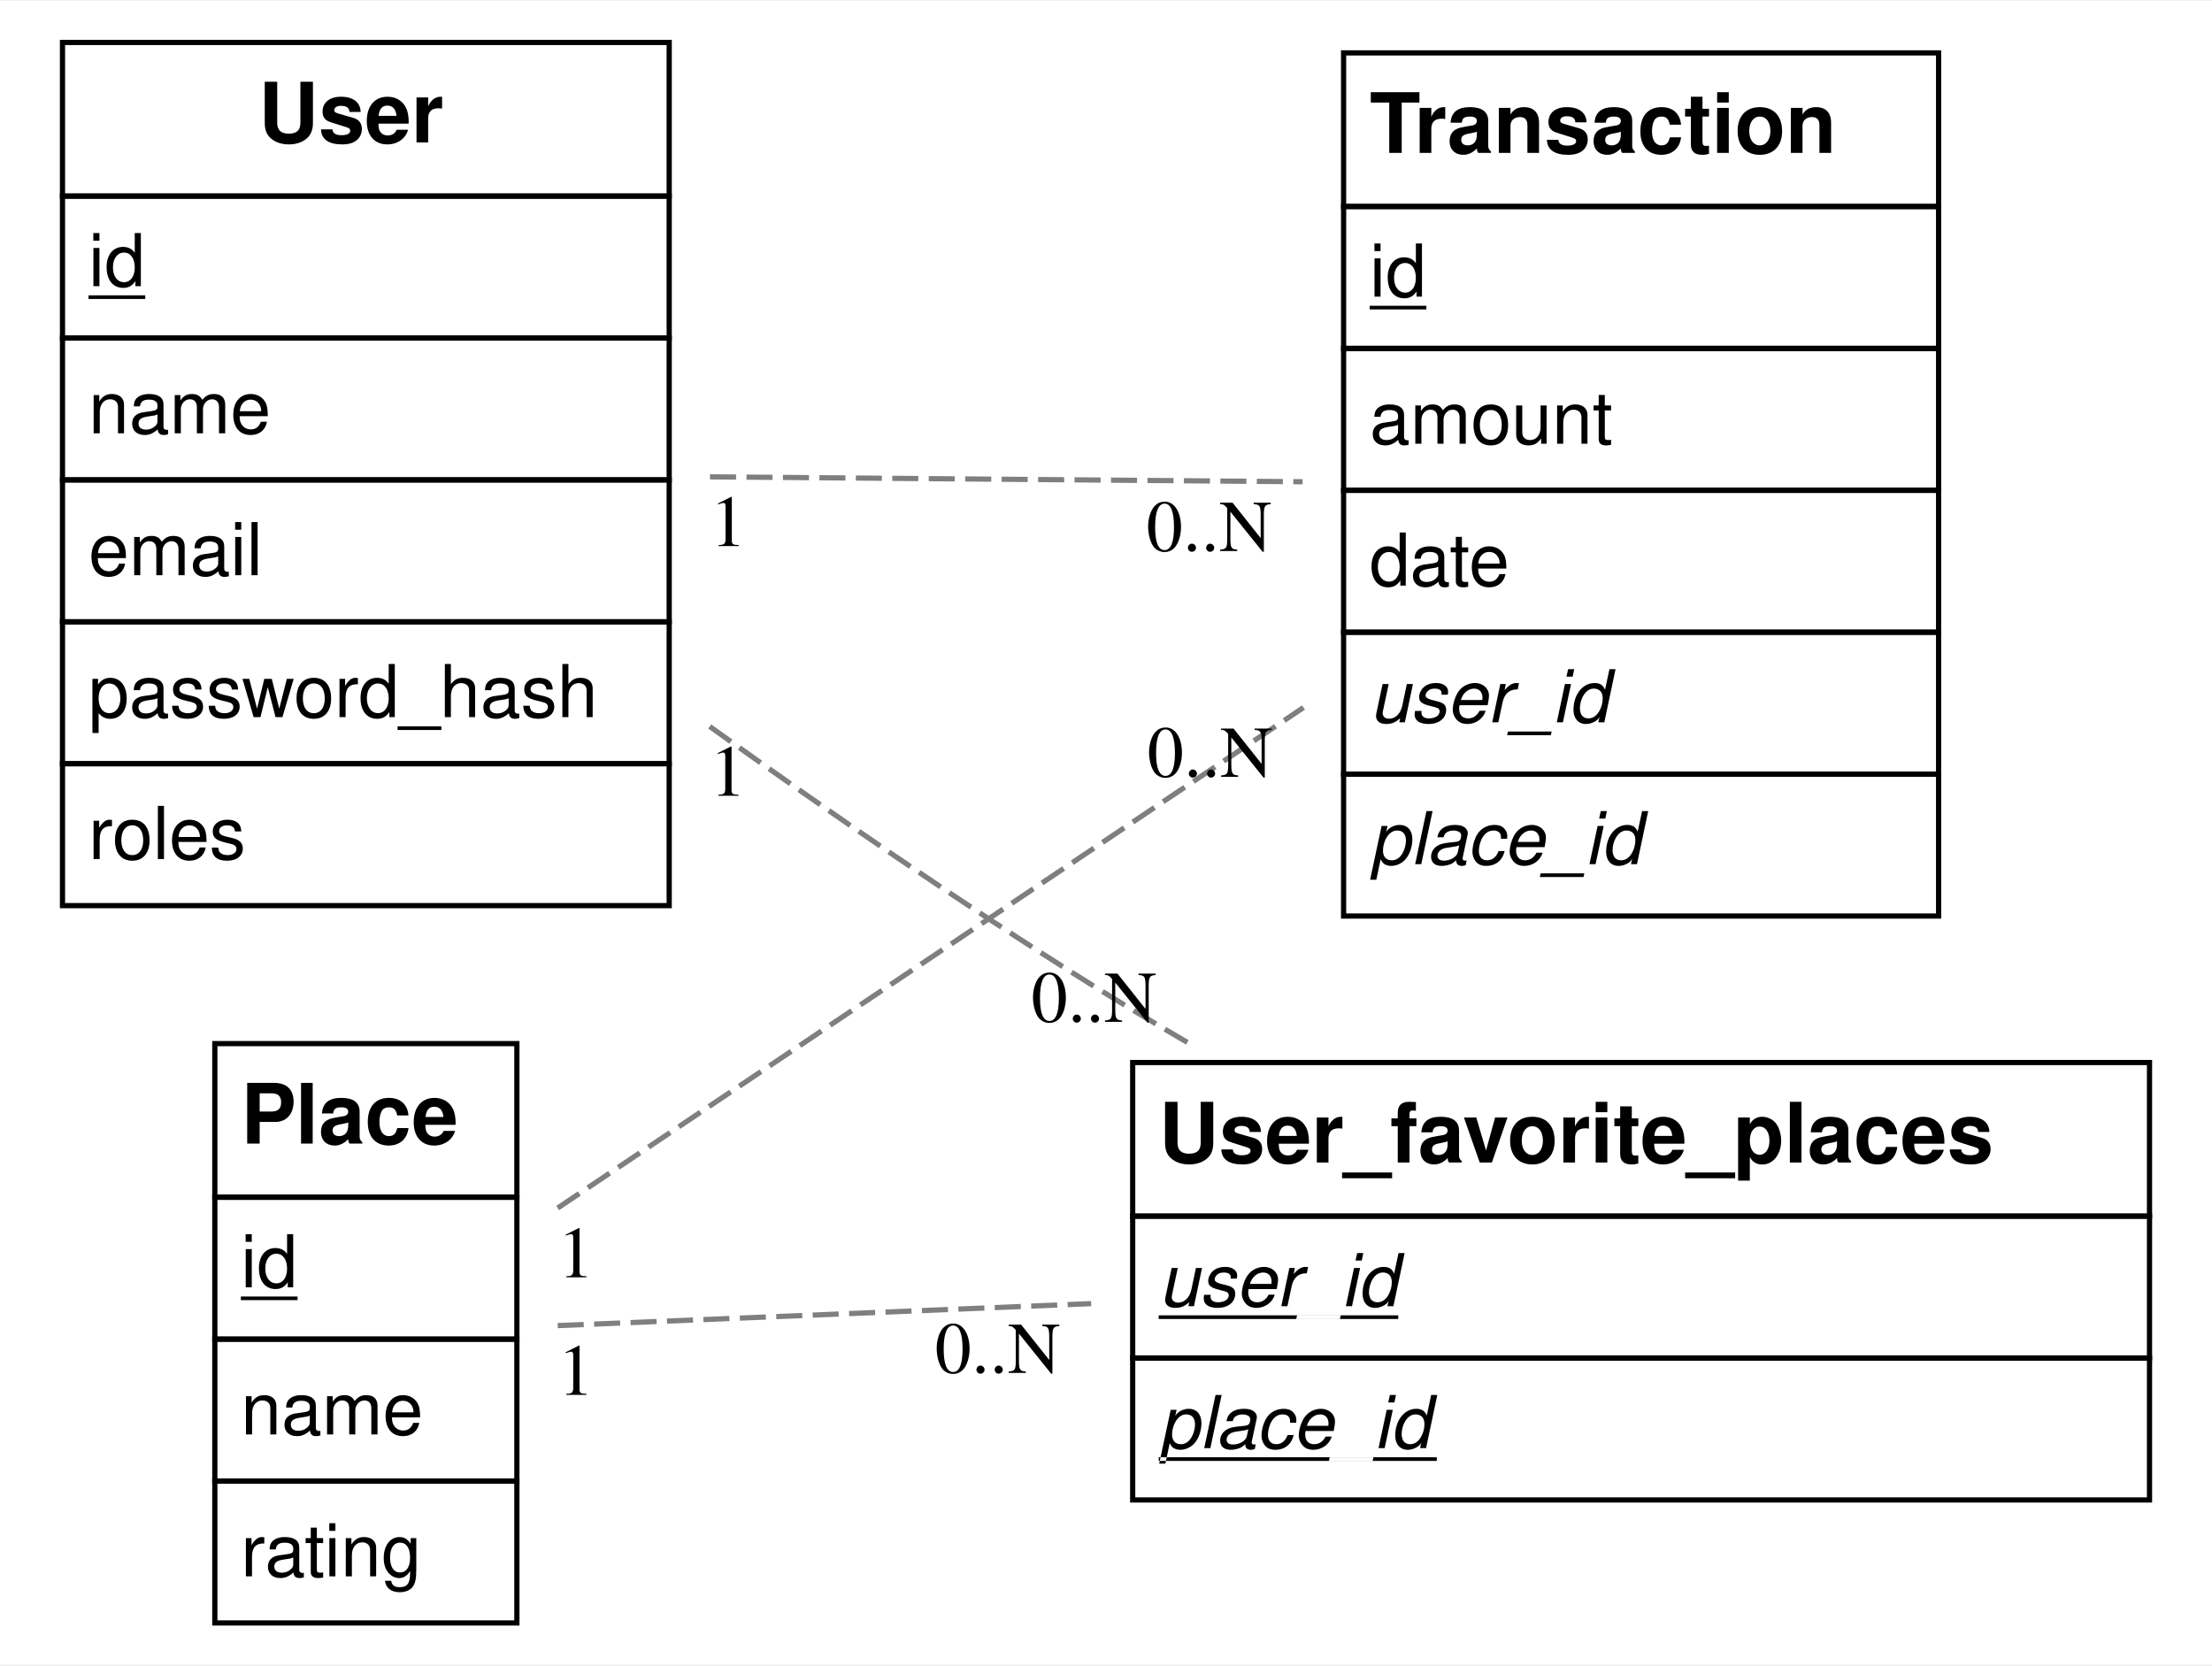
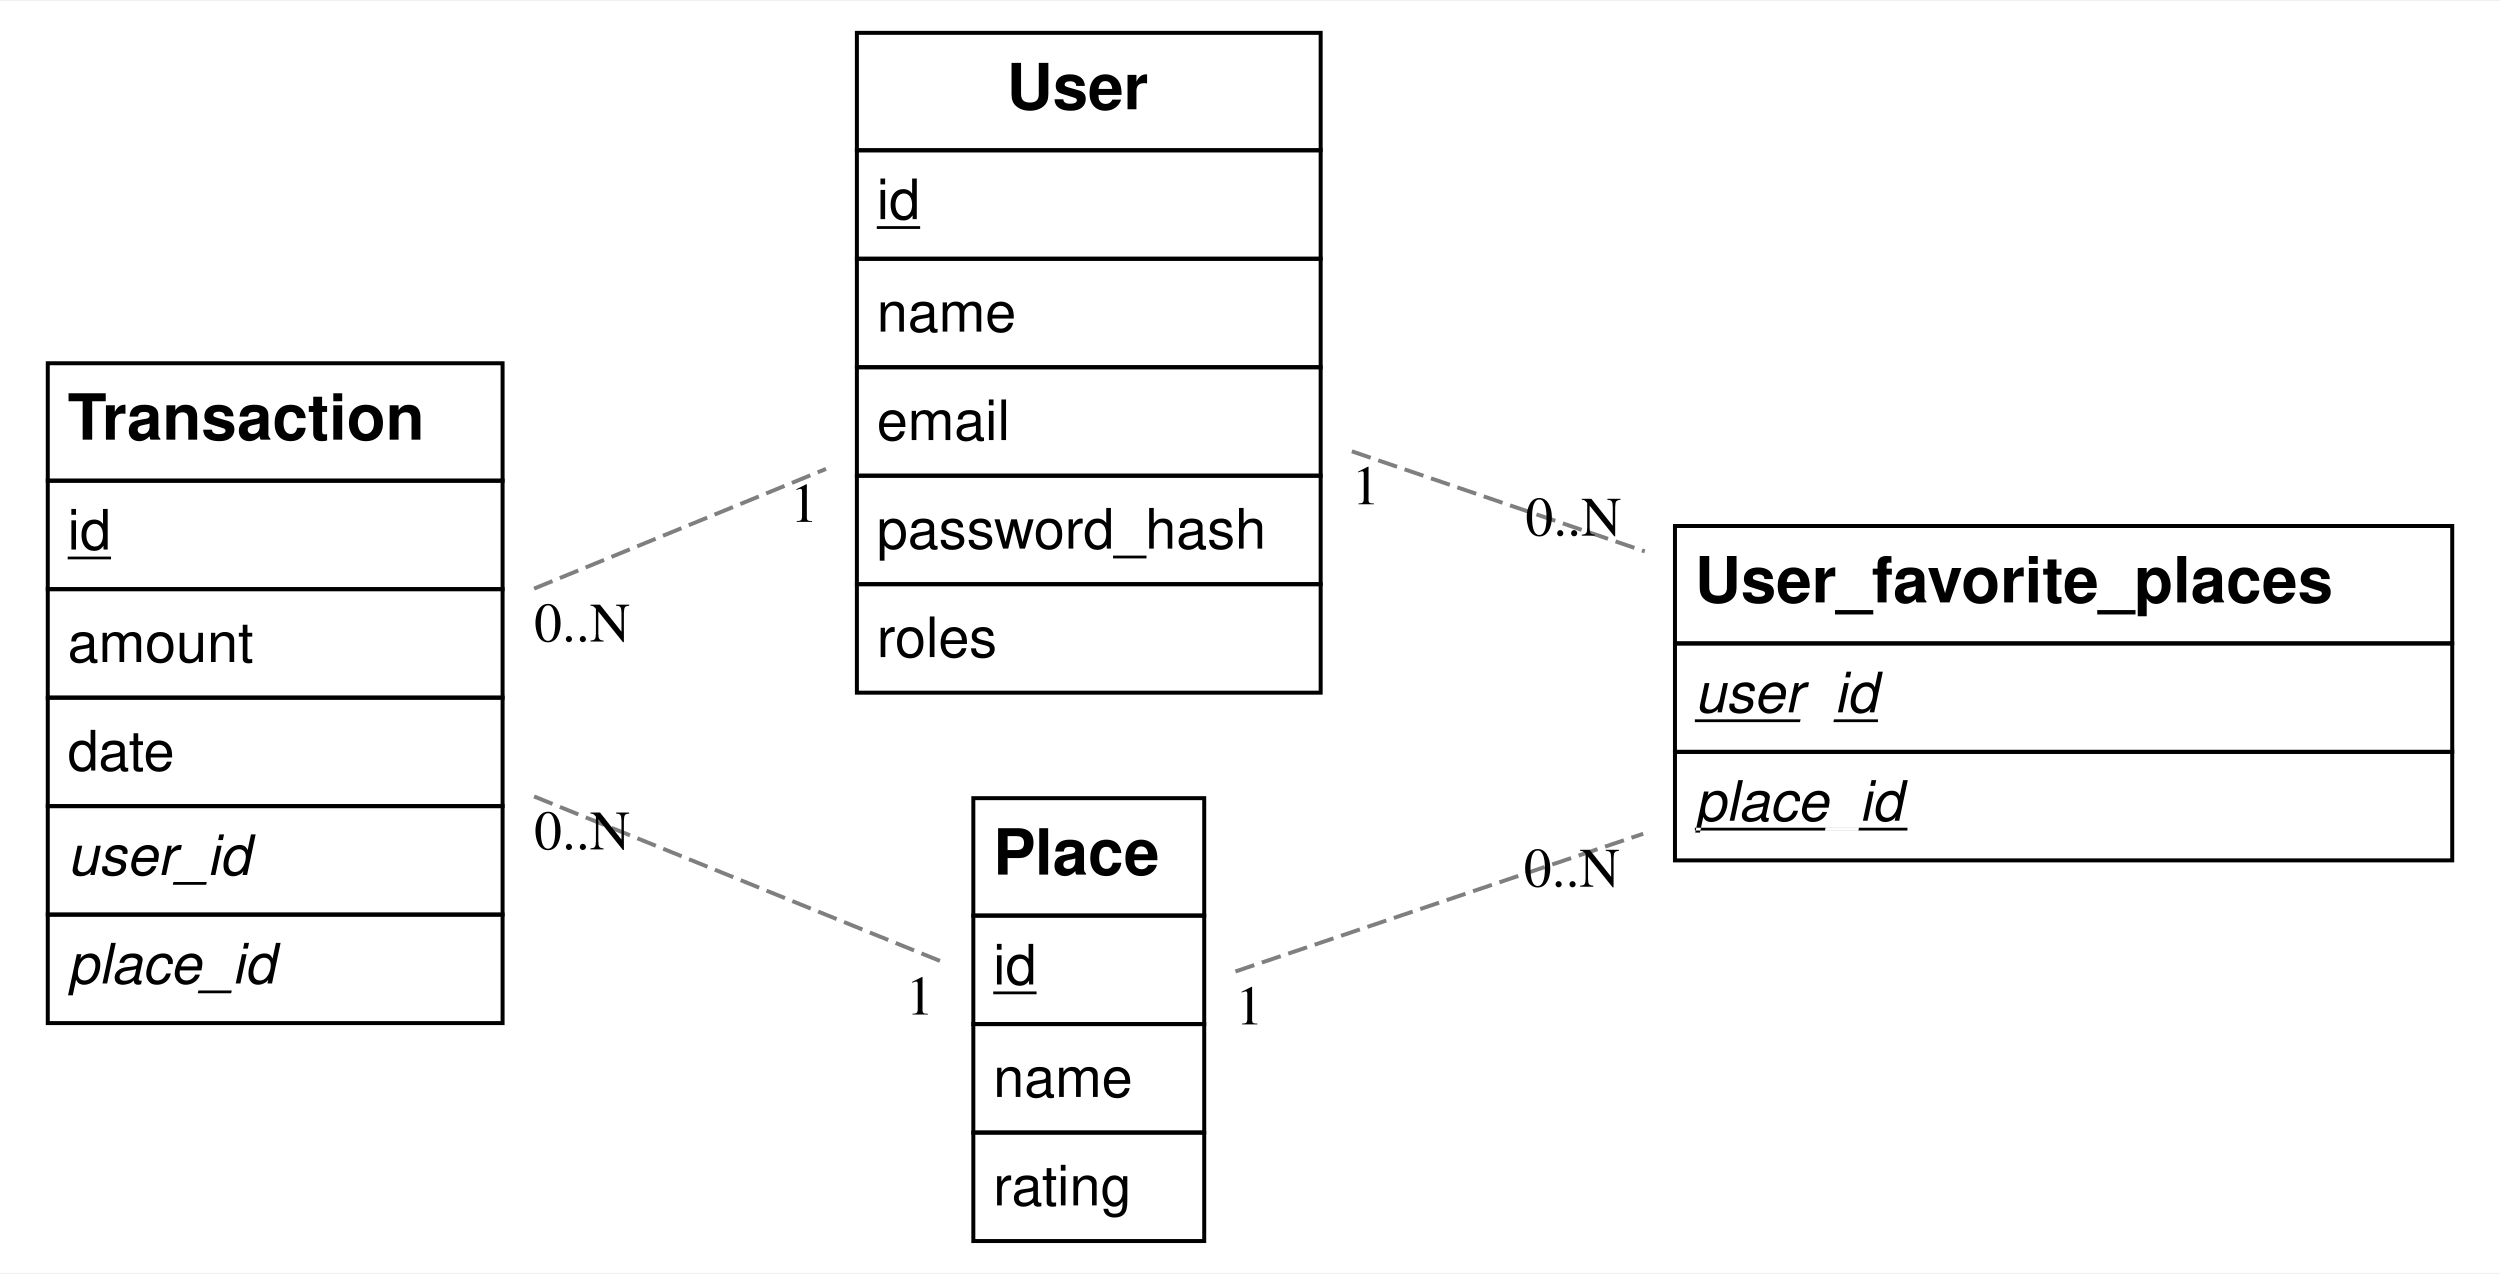
- <svg xmlns="http://www.w3.org/2000/svg" width="425pt" height="320pt" viewBox="0.00 0.00 424.75 319.50">
+ <svg xmlns="http://www.w3.org/2000/svg" width="628pt" height="320pt" viewBox="0.00 0.00 628.00 319.50">
  <g id="graph0" class="graph" transform="scale(1 1) rotate(0) translate(4 315.5)">
-     <polygon fill="white" stroke="none" points="-4,4 -4,-315.5 420.75,-315.5 420.75,4 -4,4" />
+     <polygon fill="white" stroke="none" points="-4,4 -4,-315.5 624,-315.5 624,4 -4,4" />
    <g id="node1" class="node">
-       <polygon fill="none" stroke="black" points="8,-278 8,-307.5 124.5,-307.5 124.5,-278 8,-278" />
-       <text text-anchor="start" x="45.62" y="-288.3" font-family="Helvetica,sans-Serif" font-weight="bold" font-size="16.00">User</text>
-       <polygon fill="none" stroke="black" points="8,-250.75 8,-278 124.5,-278 124.5,-250.75 8,-250.75" />
-       <text text-anchor="start" x="13" y="-260.7" font-family="Helvetica,sans-Serif" text-decoration="underline" font-size="14.00">id</text>
-       <polygon fill="none" stroke="black" points="8,-223.5 8,-250.75 124.5,-250.75 124.5,-223.5 8,-223.5" />
-       <text text-anchor="start" x="13" y="-232.45" font-family="Helvetica,sans-Serif" font-size="14.00">name</text>
-       <polygon fill="none" stroke="black" points="8,-196.25 8,-223.5 124.5,-223.5 124.5,-196.25 8,-196.25" />
-       <text text-anchor="start" x="13" y="-205.2" font-family="Helvetica,sans-Serif" font-size="14.00">email</text>
-       <polygon fill="none" stroke="black" points="8,-169 8,-196.25 124.5,-196.25 124.5,-169 8,-169" />
-       <text text-anchor="start" x="13" y="-177.95" font-family="Helvetica,sans-Serif" font-size="14.00">password_hash</text>
-       <polygon fill="none" stroke="black" points="8,-141.75 8,-169 124.5,-169 124.5,-141.75 8,-141.75" />
-       <text text-anchor="start" x="13" y="-150.7" font-family="Helvetica,sans-Serif" font-size="14.00">roles</text>
+       <polygon fill="none" stroke="black" points="211.25,-278 211.25,-307.5 327.75,-307.5 327.75,-278 211.25,-278" />
+       <text text-anchor="start" x="248.88" y="-288.3" font-family="Helvetica,sans-Serif" font-weight="bold" font-size="16.00">User</text>
+       <polygon fill="none" stroke="black" points="211.25,-250.75 211.25,-278 327.75,-278 327.75,-250.75 211.25,-250.75" />
+       <text text-anchor="start" x="216.25" y="-260.7" font-family="Helvetica,sans-Serif" text-decoration="underline" font-size="14.00">id</text>
+       <polygon fill="none" stroke="black" points="211.25,-223.5 211.25,-250.75 327.75,-250.75 327.75,-223.5 211.25,-223.5" />
+       <text text-anchor="start" x="216.25" y="-232.45" font-family="Helvetica,sans-Serif" font-size="14.00">name</text>
+       <polygon fill="none" stroke="black" points="211.25,-196.25 211.25,-223.5 327.75,-223.5 327.75,-196.25 211.25,-196.25" />
+       <text text-anchor="start" x="216.25" y="-205.2" font-family="Helvetica,sans-Serif" font-size="14.00">email</text>
+       <polygon fill="none" stroke="black" points="211.25,-169 211.25,-196.25 327.75,-196.25 327.75,-169 211.25,-169" />
+       <text text-anchor="start" x="216.25" y="-177.95" font-family="Helvetica,sans-Serif" font-size="14.00">password_hash</text>
+       <polygon fill="none" stroke="black" points="211.25,-141.75 211.25,-169 327.75,-169 327.75,-141.75 211.25,-141.75" />
+       <text text-anchor="start" x="216.25" y="-150.7" font-family="Helvetica,sans-Serif" font-size="14.00">roles</text>
+     </g>
+     <g id="node4" class="node">
+       <polygon fill="none" stroke="black" points="416.75,-154.12 416.75,-183.62 612,-183.62 612,-154.12 416.75,-154.12" />
+       <text text-anchor="start" x="421.75" y="-164.43" font-family="Helvetica,sans-Serif" font-weight="bold" font-size="16.00">User_favorite_places</text>
+       <polygon fill="none" stroke="black" points="416.75,-126.88 416.75,-154.12 612,-154.12 612,-126.88 416.75,-126.88" />
+       <text text-anchor="start" x="421.75" y="-136.82" font-family="Helvetica,sans-Serif" font-style="italic" text-decoration="underline" font-size="14.00">user_id</text>
+       <polygon fill="none" stroke="black" points="416.75,-99.62 416.75,-126.88 612,-126.88 612,-99.62 416.75,-99.62" />
+       <text text-anchor="start" x="421.75" y="-109.58" font-family="Helvetica,sans-Serif" font-style="italic" text-decoration="underline" font-size="14.00">place_id</text>
+     </g>
+     <g id="edge3" class="edge">
+       <path fill="none" stroke="#7f7f7f" stroke-dasharray="5,2" d="M335.59,-202.38C358.21,-194.65 384.18,-185.77 409.17,-177.24" />
+       <text text-anchor="start" x="379.17" y="-181.19" font-family="Times,serif" font-size="14.00">0..N</text>
+       <text text-anchor="start" x="335.59" y="-189.08" font-family="Times,serif" font-size="14.00">1</text>
+     </g>
+     <g id="node2" class="node">
+       <polygon fill="none" stroke="black" points="8,-195 8,-224.5 122.25,-224.5 122.25,-195 8,-195" />
+       <text text-anchor="start" x="13" y="-205.3" font-family="Helvetica,sans-Serif" font-weight="bold" font-size="16.00">Transaction</text>
+       <polygon fill="none" stroke="black" points="8,-167.75 8,-195 122.25,-195 122.25,-167.75 8,-167.75" />
+       <text text-anchor="start" x="13" y="-177.7" font-family="Helvetica,sans-Serif" text-decoration="underline" font-size="14.00">id</text>
+       <polygon fill="none" stroke="black" points="8,-140.5 8,-167.75 122.25,-167.75 122.25,-140.5 8,-140.5" />
+       <text text-anchor="start" x="13" y="-149.45" font-family="Helvetica,sans-Serif" font-size="14.00">amount</text>
+       <polygon fill="none" stroke="black" points="8,-113.25 8,-140.5 122.25,-140.5 122.25,-113.25 8,-113.25" />
+       <text text-anchor="start" x="13" y="-122.2" font-family="Helvetica,sans-Serif" font-size="14.00">date</text>
+       <polygon fill="none" stroke="black" points="8,-86 8,-113.25 122.25,-113.25 122.25,-86 8,-86" />
+       <text text-anchor="start" x="13" y="-95.95" font-family="Helvetica,sans-Serif" font-style="italic" font-size="14.00">user_id</text>
+       <polygon fill="none" stroke="black" points="8,-58.75 8,-86 122.25,-86 122.25,-58.75 8,-58.75" />
+       <text text-anchor="start" x="13" y="-68.7" font-family="Helvetica,sans-Serif" font-style="italic" font-size="14.00">place_id</text>
+     </g>
+     <g id="edge2" class="edge">
+       <path fill="none" stroke="#7f7f7f" stroke-dasharray="5,2" d="M130.16,-167.89C153.55,-177.48 180.02,-188.34 203.49,-197.96" />
+       <text text-anchor="start" x="194.49" y="-184.66" font-family="Times,serif" font-size="14.00">1</text>
+       <text text-anchor="start" x="130.16" y="-154.59" font-family="Times,serif" font-size="14.00">0..N</text>
    </g>
    <g id="node3" class="node">
-       <polygon fill="none" stroke="black" points="254,-276 254,-305.5 368.25,-305.5 368.25,-276 254,-276" />
-       <text text-anchor="start" x="259" y="-286.3" font-family="Helvetica,sans-Serif" font-weight="bold" font-size="16.00">Transaction</text>
-       <polygon fill="none" stroke="black" points="254,-248.75 254,-276 368.25,-276 368.25,-248.75 254,-248.75" />
-       <text text-anchor="start" x="259" y="-258.7" font-family="Helvetica,sans-Serif" text-decoration="underline" font-size="14.00">id</text>
-       <polygon fill="none" stroke="black" points="254,-221.5 254,-248.75 368.25,-248.75 368.25,-221.5 254,-221.5" />
-       <text text-anchor="start" x="259" y="-230.45" font-family="Helvetica,sans-Serif" font-size="14.00">amount</text>
-       <polygon fill="none" stroke="black" points="254,-194.25 254,-221.5 368.25,-221.5 368.25,-194.25 254,-194.25" />
-       <text text-anchor="start" x="259" y="-203.2" font-family="Helvetica,sans-Serif" font-size="14.00">date</text>
-       <polygon fill="none" stroke="black" points="254,-167 254,-194.25 368.25,-194.25 368.25,-167 254,-167" />
-       <text text-anchor="start" x="259" y="-176.95" font-family="Helvetica,sans-Serif" font-style="italic" font-size="14.00">user_id</text>
-       <polygon fill="none" stroke="black" points="254,-139.75 254,-167 368.25,-167 368.25,-139.75 254,-139.75" />
-       <text text-anchor="start" x="259" y="-149.7" font-family="Helvetica,sans-Serif" font-style="italic" font-size="14.00">place_id</text>
+       <polygon fill="none" stroke="black" points="240.5,-85.75 240.5,-115.25 298.5,-115.25 298.5,-85.75 240.5,-85.75" />
+       <text text-anchor="start" x="245.5" y="-96.05" font-family="Helvetica,sans-Serif" font-weight="bold" font-size="16.00">Place</text>
+       <polygon fill="none" stroke="black" points="240.5,-58.5 240.5,-85.75 298.5,-85.75 298.5,-58.5 240.5,-58.5" />
+       <text text-anchor="start" x="245.5" y="-68.45" font-family="Helvetica,sans-Serif" text-decoration="underline" font-size="14.00">id</text>
+       <polygon fill="none" stroke="black" points="240.5,-31.25 240.5,-58.5 298.5,-58.5 298.5,-31.25 240.5,-31.25" />
+       <text text-anchor="start" x="245.5" y="-40.2" font-family="Helvetica,sans-Serif" font-size="14.00">name</text>
+       <polygon fill="none" stroke="black" points="240.5,-4 240.5,-31.25 298.5,-31.25 298.5,-4 240.5,-4" />
+       <text text-anchor="start" x="245.5" y="-12.95" font-family="Helvetica,sans-Serif" font-size="14.00">rating</text>
    </g>
    <g id="edge1" class="edge">
-       <path fill="none" stroke="#7f7f7f" stroke-dasharray="5,2" d="M132.34,-224.09C167.6,-223.8 211.02,-223.44 246.12,-223.15" />
-       <text text-anchor="start" x="216.12" y="-209.85" font-family="Times,serif" font-size="14.00">0..N</text>
-       <text text-anchor="start" x="132.34" y="-210.79" font-family="Times,serif" font-size="14.00">1</text>
-     </g>
-     <g id="node4" class="node">
-       <polygon fill="none" stroke="black" points="213.5,-82.12 213.5,-111.62 408.75,-111.62 408.75,-82.12 213.5,-82.12" />
-       <text text-anchor="start" x="218.5" y="-92.42" font-family="Helvetica,sans-Serif" font-weight="bold" font-size="16.00">User_favorite_places</text>
-       <polygon fill="none" stroke="black" points="213.5,-54.88 213.5,-82.12 408.75,-82.12 408.75,-54.88 213.5,-54.88" />
-       <text text-anchor="start" x="218.5" y="-64.83" font-family="Helvetica,sans-Serif" font-style="italic" text-decoration="underline" font-size="14.00">user_id</text>
-       <polygon fill="none" stroke="black" points="213.5,-27.62 213.5,-54.88 408.75,-54.88 408.75,-27.62 213.5,-27.62" />
-       <text text-anchor="start" x="218.5" y="-37.58" font-family="Helvetica,sans-Serif" font-style="italic" text-decoration="underline" font-size="14.00">place_id</text>
-     </g>
-     <g id="edge3" class="edge">
-       <path fill="none" stroke="#7f7f7f" stroke-dasharray="5,2" d="M132.28,-176.15C155.04,-159.82 181.04,-141.89 205.5,-126.62 211.47,-122.9 217.69,-119.16 224.01,-115.48" />
-       <text text-anchor="start" x="194.01" y="-119.43" font-family="Times,serif" font-size="14.00">0..N</text>
-       <text text-anchor="start" x="132.28" y="-162.85" font-family="Times,serif" font-size="14.00">1</text>
-     </g>
-     <g id="node2" class="node">
-       <polygon fill="none" stroke="black" points="37.25,-85.75 37.25,-115.25 95.25,-115.25 95.25,-85.75 37.25,-85.75" />
-       <text text-anchor="start" x="42.25" y="-96.05" font-family="Helvetica,sans-Serif" font-weight="bold" font-size="16.00">Place</text>
-       <polygon fill="none" stroke="black" points="37.25,-58.5 37.25,-85.75 95.25,-85.75 95.25,-58.5 37.25,-58.5" />
-       <text text-anchor="start" x="42.25" y="-68.45" font-family="Helvetica,sans-Serif" text-decoration="underline" font-size="14.00">id</text>
-       <polygon fill="none" stroke="black" points="37.25,-31.25 37.25,-58.5 95.25,-58.5 95.25,-31.25 37.25,-31.25" />
-       <text text-anchor="start" x="42.25" y="-40.2" font-family="Helvetica,sans-Serif" font-size="14.00">name</text>
-       <polygon fill="none" stroke="black" points="37.25,-4 37.25,-31.25 95.25,-31.25 95.25,-4 37.25,-4" />
-       <text text-anchor="start" x="42.25" y="-12.95" font-family="Helvetica,sans-Serif" font-size="14.00">rating</text>
-     </g>
-     <g id="edge2" class="edge">
-       <path fill="none" stroke="#7f7f7f" stroke-dasharray="5,2" d="M103.09,-83.68C140.69,-108.91 200.58,-149.11 246.3,-179.79" />
-       <text text-anchor="start" x="216.3" y="-166.49" font-family="Times,serif" font-size="14.00">0..N</text>
-       <text text-anchor="start" x="103.09" y="-70.38" font-family="Times,serif" font-size="14.00">1</text>
+       <path fill="none" stroke="#7f7f7f" stroke-dasharray="5,2" d="M130.16,-115.68C163.97,-101.98 204.21,-85.67 232.55,-74.19" />
+       <text text-anchor="start" x="223.55" y="-60.89" font-family="Times,serif" font-size="14.00">1</text>
+       <text text-anchor="start" x="130.16" y="-102.38" font-family="Times,serif" font-size="14.00">0..N</text>
    </g>
    <g id="edge4" class="edge">
-       <path fill="none" stroke="#7f7f7f" stroke-dasharray="5,2" d="M103.09,-61.1C130.2,-62.22 168.91,-63.81 205.52,-65.32" />
-       <text text-anchor="start" x="175.52" y="-52.02" font-family="Times,serif" font-size="14.00">0..N</text>
-       <text text-anchor="start" x="103.09" y="-47.8" font-family="Times,serif" font-size="14.00">1</text>
+       <path fill="none" stroke="#7f7f7f" stroke-dasharray="5,2" d="M306.34,-71.72C333.45,-80.88 372.16,-93.95 408.77,-106.31" />
+       <text text-anchor="start" x="378.77" y="-93.01" font-family="Times,serif" font-size="14.00">0..N</text>
+       <text text-anchor="start" x="306.34" y="-58.42" font-family="Times,serif" font-size="14.00">1</text>
    </g>
  </g>
</svg>
